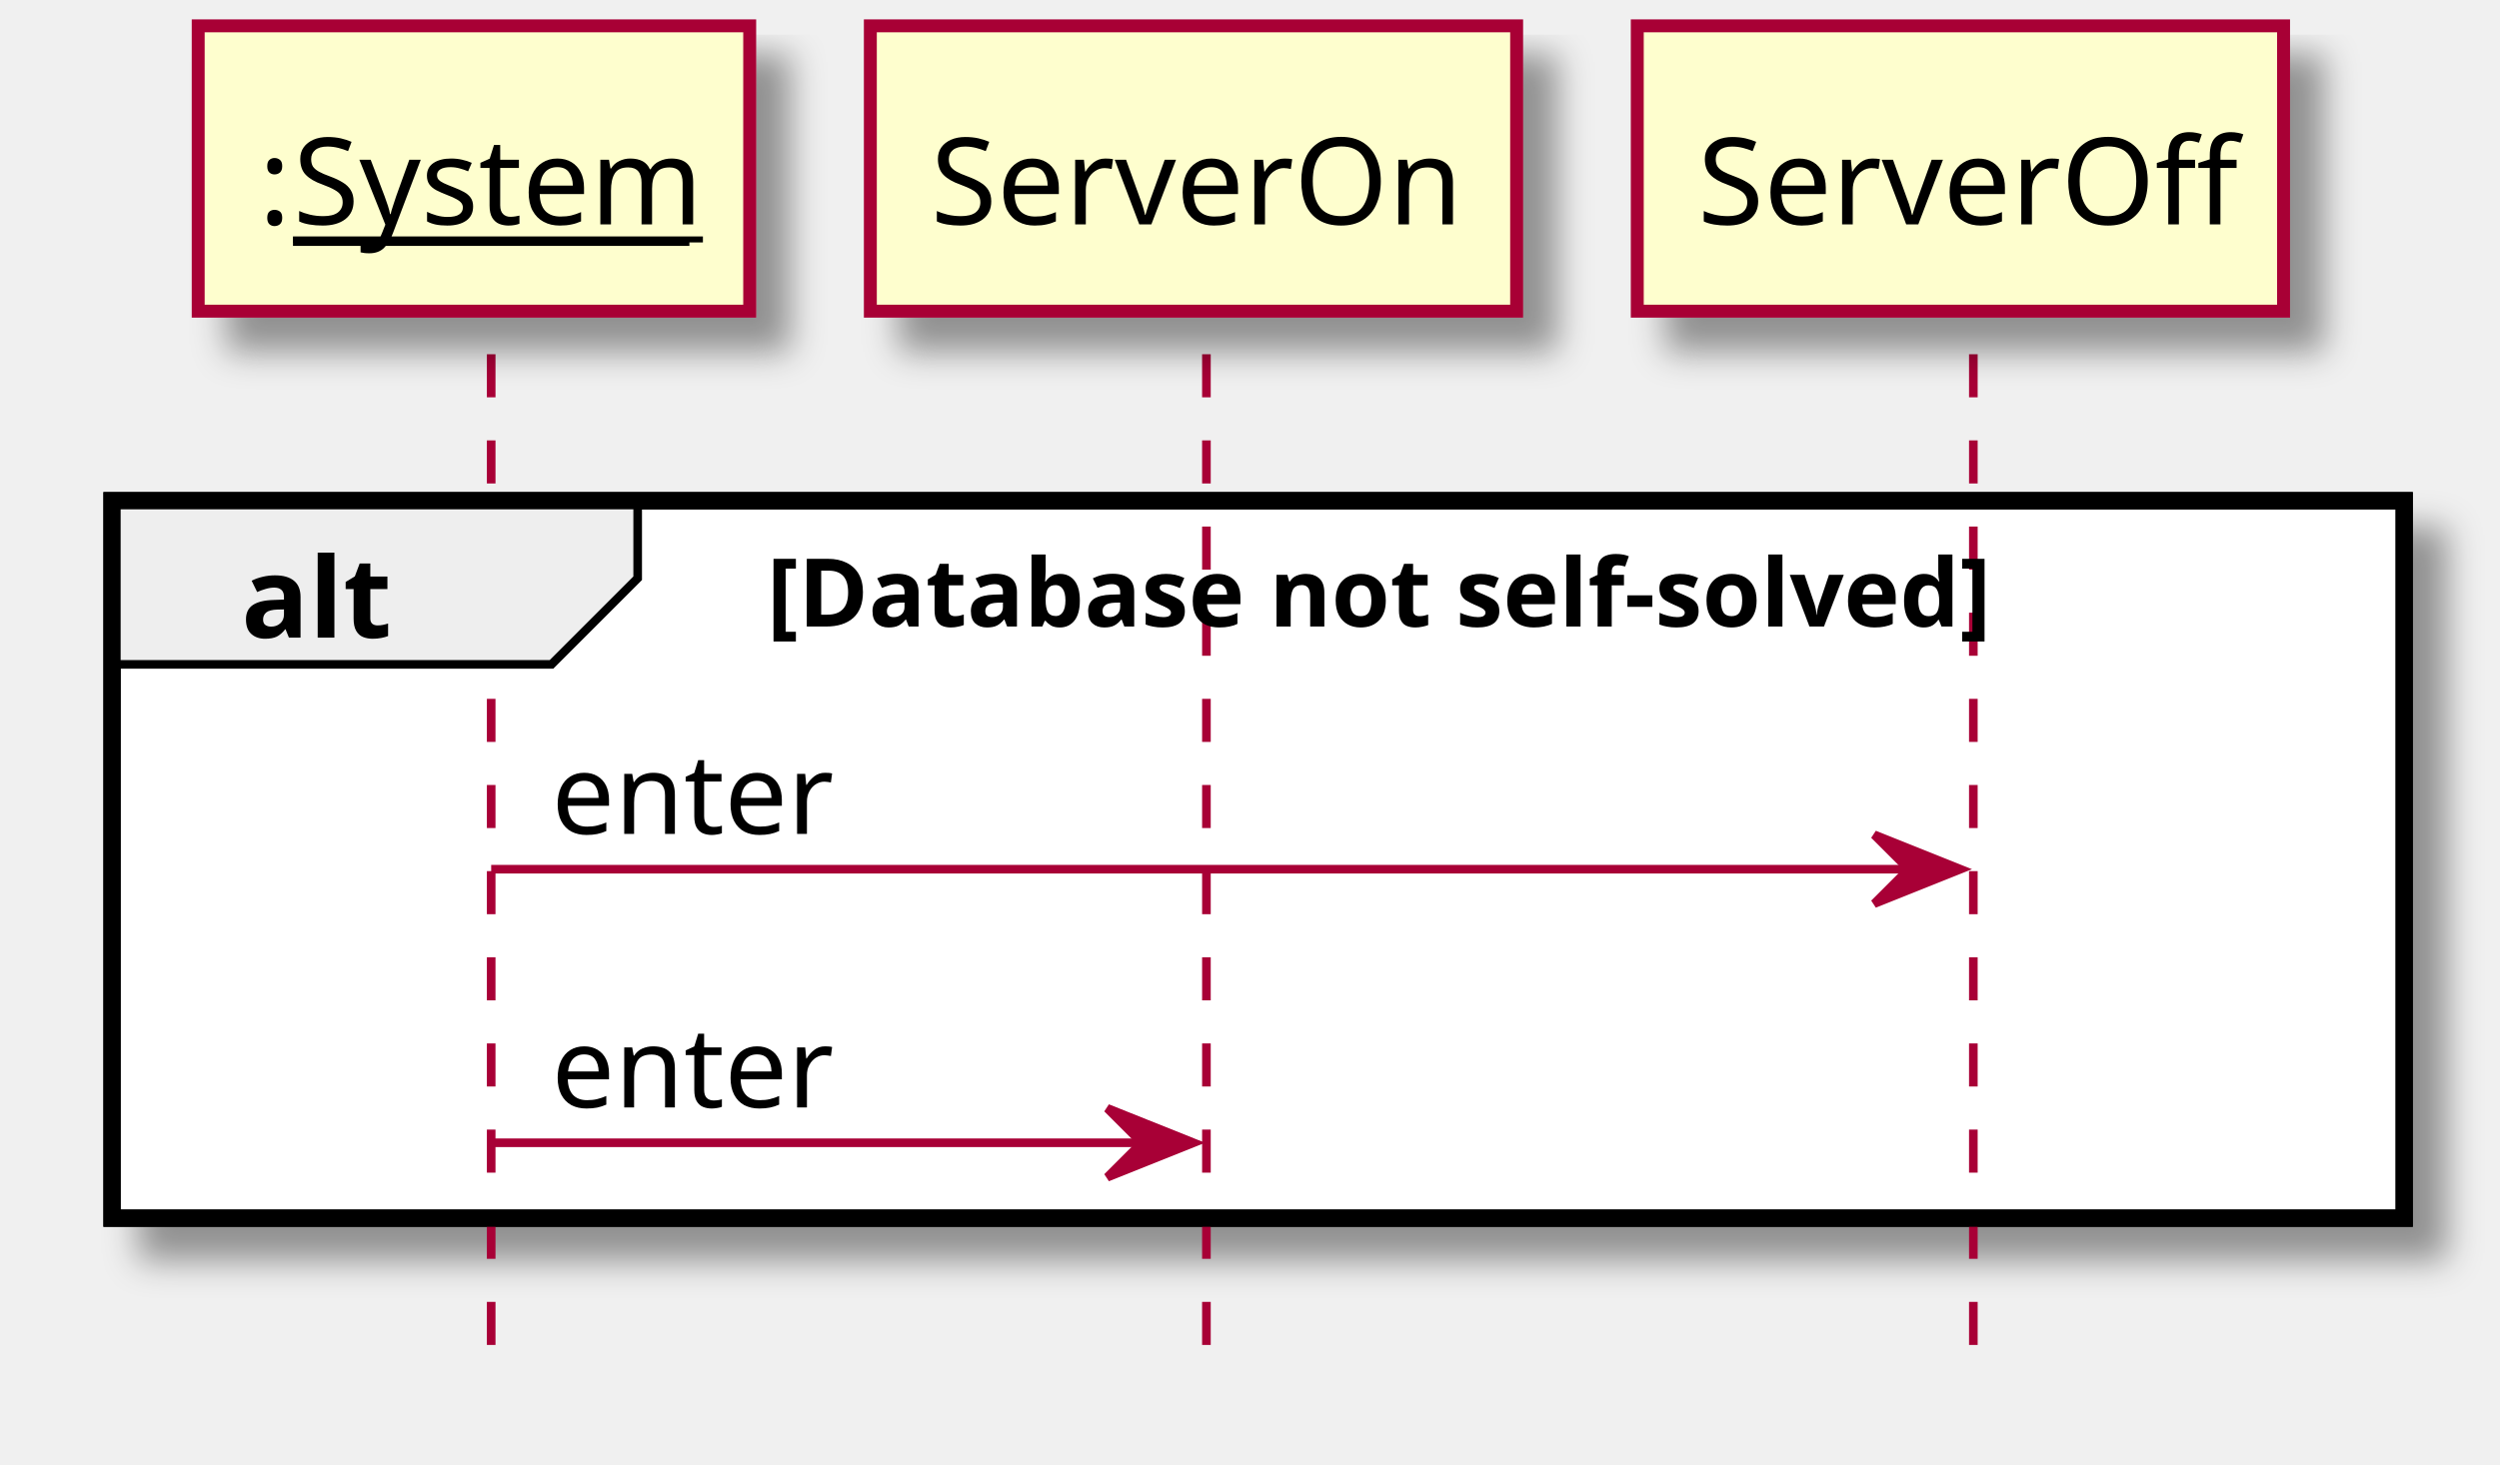
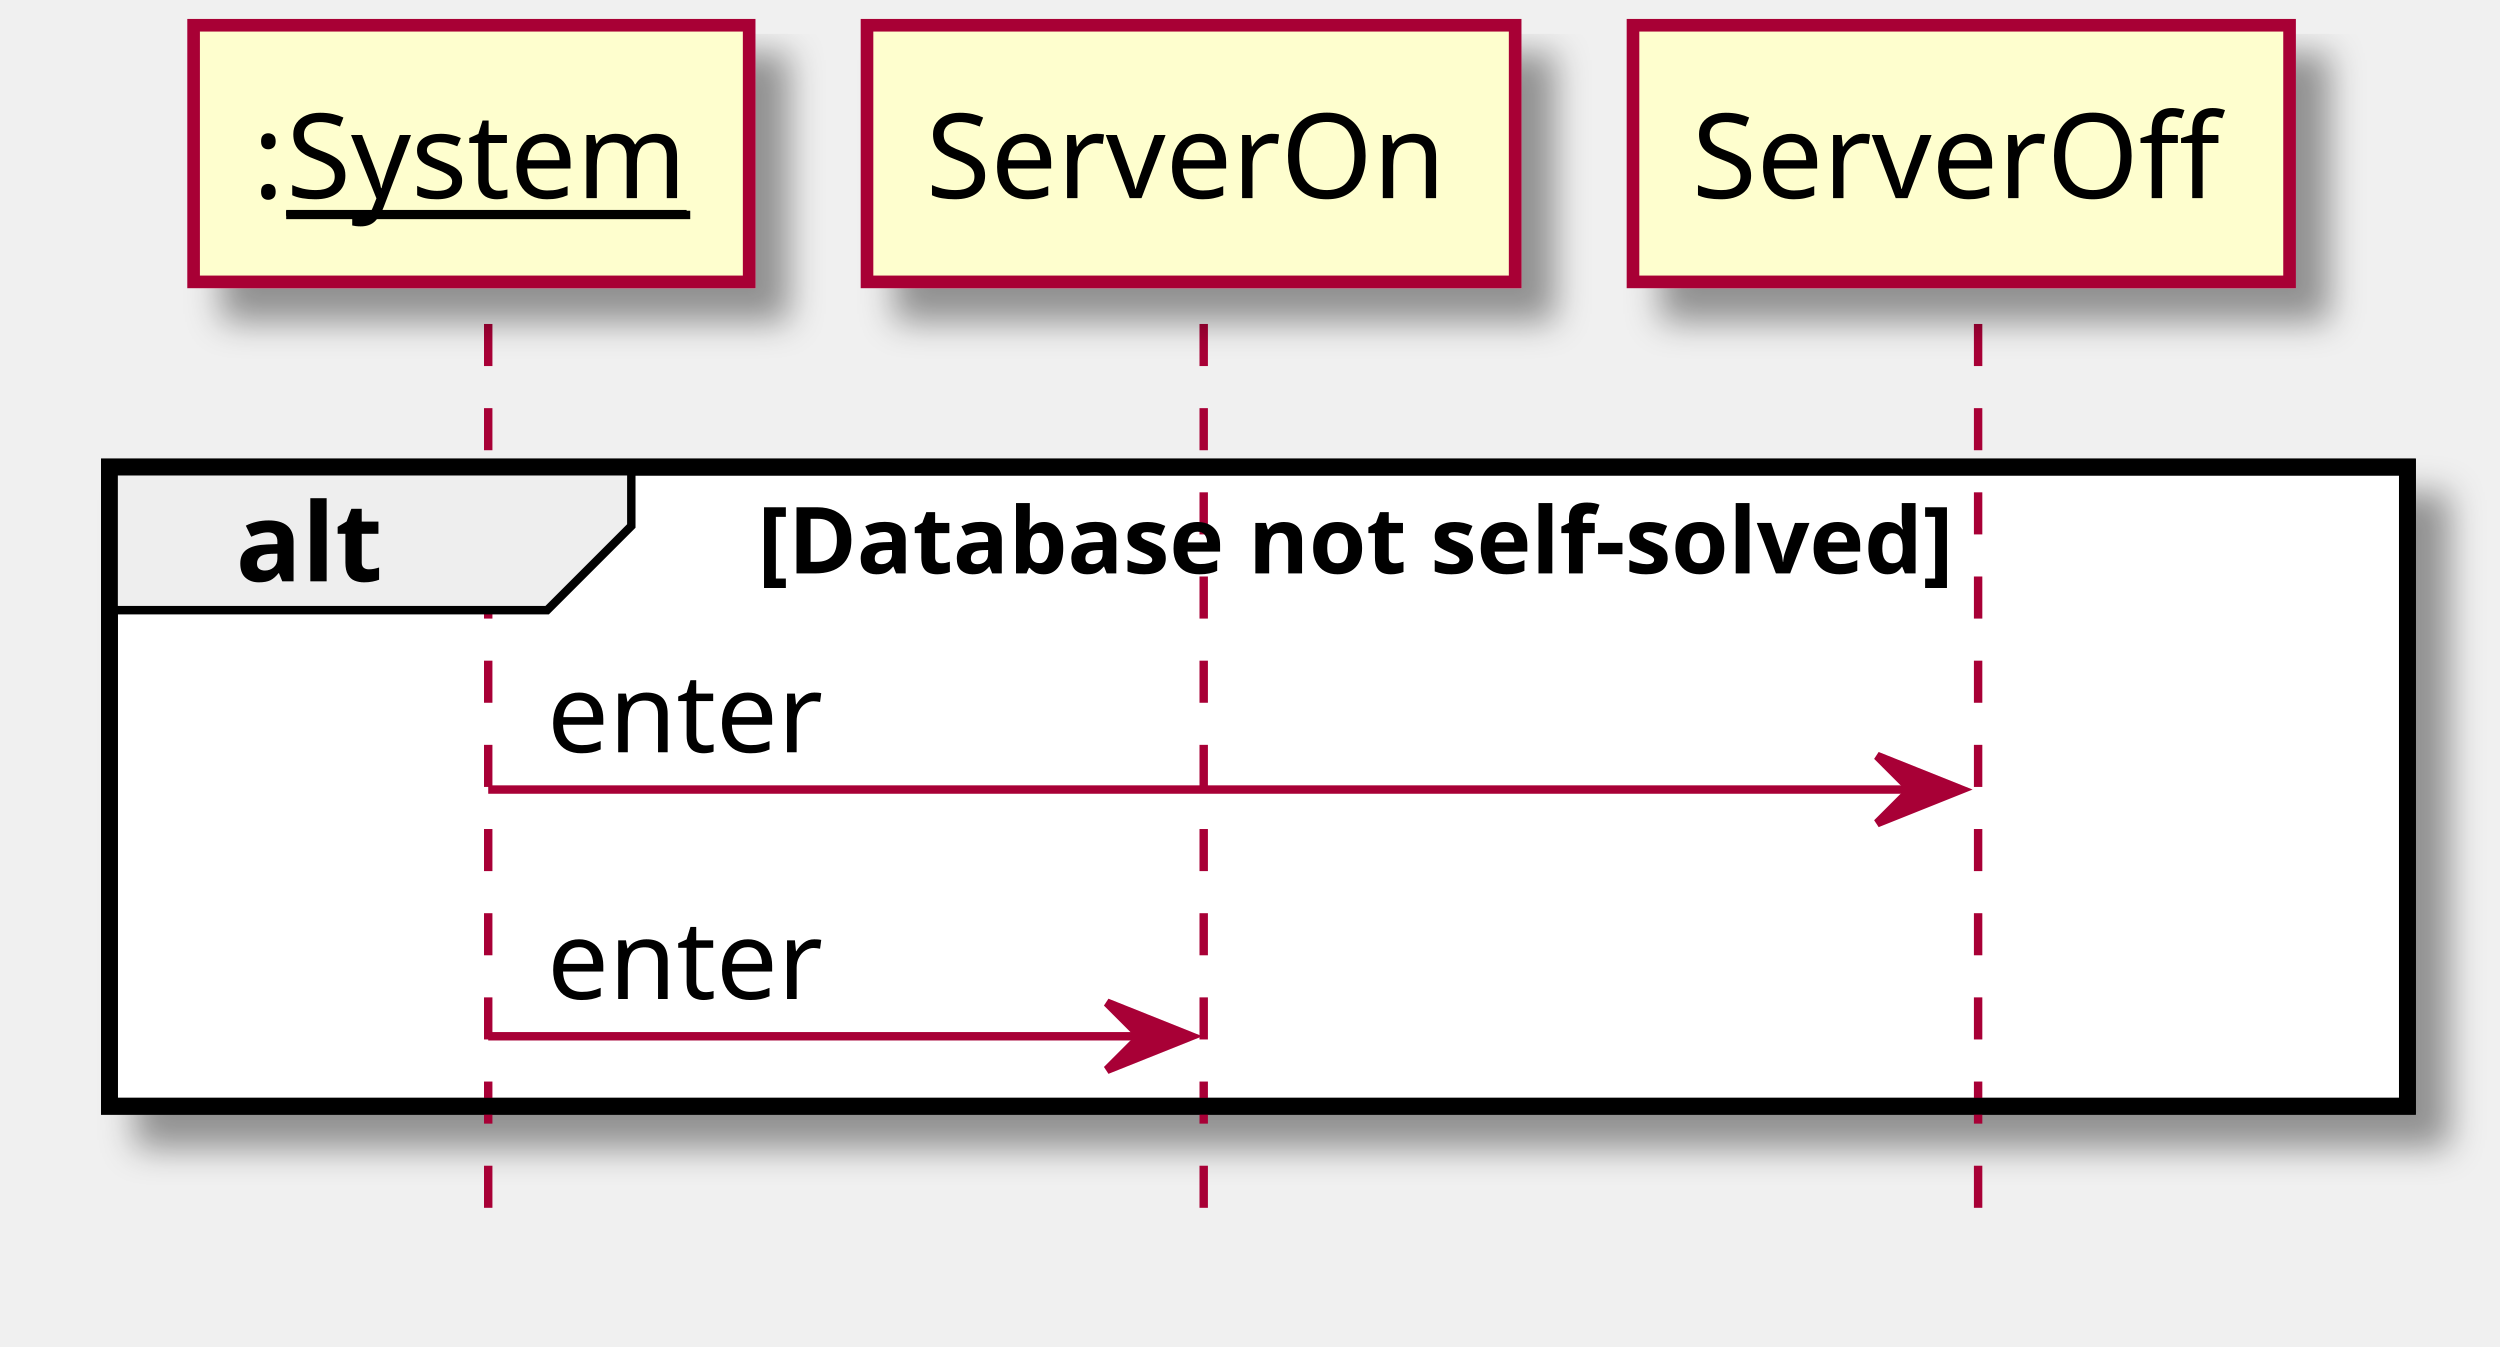
- <svg xmlns="http://www.w3.org/2000/svg" contentScriptType="application/ecmascript" contentStyleType="text/css" height="170px" preserveAspectRatio="none" style="width:290px;height:170px;" version="1.1" viewBox="0 0 290 170" width="290px" zoomAndPan="magnify">
+ <svg xmlns="http://www.w3.org/2000/svg" contentScriptType="application/ecmascript" contentStyleType="text/css" height="160px" preserveAspectRatio="none" style="width:297px;height:160px;" version="1.1" viewBox="0 0 297 160" width="297px" zoomAndPan="magnify">
  <defs>
-     <filter height="300%" id="f1lhh7bacvmzuh" width="300%" x="-1" y="-1">
+     <filter height="300%" id="f1ldarlesbae4q" width="300%" x="-1" y="-1">
      <feGaussianBlur result="blurOut" stdDeviation="2.0" />
      <feColorMatrix in="blurOut" result="blurOut2" type="matrix" values="0 0 0 0 0 0 0 0 0 0 0 0 0 0 0 0 0 0 .4 0" />
      <feOffset dx="4.0" dy="4.0" in="blurOut2" result="blurOut3" />
      <feBlend in="SourceGraphic" in2="blurOut3" mode="normal" />
    </filter>
  </defs>
  <g>
-     <rect fill="#FFFFFF" filter="url(#f1lhh7bacvmzuh)" height="83.286" style="stroke: #000000; stroke-width: 2.0;" width="266" x="13" y="58.12" />
-     <line style="stroke: #A80036; stroke-width: 1.0; stroke-dasharray: 5.0,5.0;" x1="57" x2="57" y1="41.12" y2="158.406" />
-     <line style="stroke: #A80036; stroke-width: 1.0; stroke-dasharray: 5.0,5.0;" x1="140" x2="140" y1="41.12" y2="158.406" />
-     <line style="stroke: #A80036; stroke-width: 1.0; stroke-dasharray: 5.0,5.0;" x1="229" x2="229" y1="41.12" y2="158.406" />
-     <rect fill="#FEFECE" filter="url(#f1lhh7bacvmzuh)" height="33.12" style="stroke: #A80036; stroke-width: 1.5;" width="64" x="23" y="3" />
-     <text fill="#000000" font-family="sans-serif" font-size="14" lengthAdjust="spacingAndGlyphs" textLength="4" x="30" y="26.044">:</text>
-     <text fill="#000000" font-family="sans-serif" font-size="14" lengthAdjust="spacingAndGlyphs" text-decoration="underline" textLength="46" x="34" y="26.044">System</text>
-     <line style="stroke: #000000; stroke-width: 1.0;" x1="34" x2="80" y1="28.044" y2="28.044" />
-     <rect fill="#FEFECE" filter="url(#f1lhh7bacvmzuh)" height="33.12" style="stroke: #A80036; stroke-width: 1.5;" width="75" x="101" y="3" />
-     <text fill="#000000" font-family="sans-serif" font-size="14" lengthAdjust="spacingAndGlyphs" textLength="61" x="108" y="26.044">ServerOn</text>
-     <rect fill="#FEFECE" filter="url(#f1lhh7bacvmzuh)" height="33.12" style="stroke: #A80036; stroke-width: 1.5;" width="75" x="190" y="3" />
-     <text fill="#000000" font-family="sans-serif" font-size="14" lengthAdjust="spacingAndGlyphs" textLength="61" x="197" y="26.044">ServerOff</text>
-     <path d="M13,58.12 L74,58.12 L74,67.12 L64,77.12 L13,77.12 L13,58.12 " fill="#EEEEEE" style="stroke: #000000; stroke-width: 1.0;" />
-     <rect fill="none" height="83.286" style="stroke: #000000; stroke-width: 2.0;" width="266" x="13" y="58.12" />
-     <text fill="#000000" font-family="sans-serif" font-size="13" font-weight="bold" lengthAdjust="spacingAndGlyphs" textLength="16" x="28" y="74.018">alt</text>
-     <text fill="#000000" font-family="sans-serif" font-size="11" font-weight="bold" lengthAdjust="spacingAndGlyphs" textLength="144" x="89" y="72.726">[Database not self-solved]</text>
-     <polygon fill="#A80036" points="217.5,96.897,227.5,100.897,217.5,104.897,221.5,100.897" style="stroke: #A80036; stroke-width: 1.0;" />
-     <line style="stroke: #A80036; stroke-width: 1.0;" x1="57" x2="223.5" y1="100.897" y2="100.897" />
-     <text fill="#000000" font-family="sans-serif" font-size="13" lengthAdjust="spacingAndGlyphs" textLength="29" x="64" y="96.795">enter</text>
-     <polygon fill="#A80036" points="128.5,128.652,138.5,132.652,128.5,136.652,132.5,132.652" style="stroke: #A80036; stroke-width: 1.0;" />
-     <line style="stroke: #A80036; stroke-width: 1.0;" x1="57" x2="134.5" y1="132.652" y2="132.652" />
-     <text fill="#000000" font-family="sans-serif" font-size="13" lengthAdjust="spacingAndGlyphs" textLength="29" x="64" y="128.55">enter</text>
+     <rect fill="#FFFFFF" filter="url(#f1ldarlesbae4q)" height="75.932" style="stroke: #000000; stroke-width: 2.0;" width="273" x="13" y="55.488" />
+     <line style="stroke: #A80036; stroke-width: 1.0; stroke-dasharray: 5.0,5.0;" x1="58" x2="58" y1="38.488" y2="148.42" />
+     <line style="stroke: #A80036; stroke-width: 1.0; stroke-dasharray: 5.0,5.0;" x1="143" x2="143" y1="38.488" y2="148.42" />
+     <line style="stroke: #A80036; stroke-width: 1.0; stroke-dasharray: 5.0,5.0;" x1="235" x2="235" y1="38.488" y2="148.42" />
+     <rect fill="#FEFECE" filter="url(#f1ldarlesbae4q)" height="30.488" style="stroke: #A80036; stroke-width: 1.5;" width="66" x="23" y="3" />
+     <text fill="#000000" font-family="sans-serif" font-size="14" lengthAdjust="spacingAndGlyphs" textLength="4" x="30" y="23.535">:</text>
+     <text fill="#000000" font-family="sans-serif" font-size="14" lengthAdjust="spacingAndGlyphs" text-decoration="underline" textLength="48" x="34" y="23.535">System</text>
+     <line style="stroke: #000000; stroke-width: 1.0;" x1="34" x2="82" y1="25.535" y2="25.535" />
+     <rect fill="#FEFECE" filter="url(#f1ldarlesbae4q)" height="30.488" style="stroke: #A80036; stroke-width: 1.5;" width="77" x="103" y="3" />
+     <text fill="#000000" font-family="sans-serif" font-size="14" lengthAdjust="spacingAndGlyphs" textLength="63" x="110" y="23.535">ServerOn</text>
+     <rect fill="#FEFECE" filter="url(#f1ldarlesbae4q)" height="30.488" style="stroke: #A80036; stroke-width: 1.5;" width="78" x="194" y="3" />
+     <text fill="#000000" font-family="sans-serif" font-size="14" lengthAdjust="spacingAndGlyphs" textLength="64" x="201" y="23.535">ServerOff</text>
+     <path d="M13,55.488 L75,55.488 L75,62.488 L65,72.488 L13,72.488 L13,55.488 " fill="#EEEEEE" style="stroke: #000000; stroke-width: 1.0;" />
+     <rect fill="none" height="75.932" style="stroke: #000000; stroke-width: 2.0;" width="273" x="13" y="55.488" />
+     <text fill="#000000" font-family="sans-serif" font-size="13" font-weight="bold" lengthAdjust="spacingAndGlyphs" textLength="17" x="28" y="69.057">alt</text>
+     <text fill="#000000" font-family="sans-serif" font-size="11" font-weight="bold" lengthAdjust="spacingAndGlyphs" textLength="149" x="90" y="68.123">[Database not self-solved]</text>
+     <polygon fill="#A80036" points="223,89.799,233,93.799,223,97.799,227,93.799" style="stroke: #A80036; stroke-width: 1.0;" />
+     <line style="stroke: #A80036; stroke-width: 1.0;" x1="58" x2="229" y1="93.799" y2="93.799" />
+     <text fill="#000000" font-family="sans-serif" font-size="13" lengthAdjust="spacingAndGlyphs" textLength="32" x="65" y="89.367">enter</text>
+     <polygon fill="#A80036" points="131.5,119.109,141.5,123.109,131.5,127.109,135.5,123.109" style="stroke: #A80036; stroke-width: 1.0;" />
+     <line style="stroke: #A80036; stroke-width: 1.0;" x1="58" x2="137.5" y1="123.109" y2="123.109" />
+     <text fill="#000000" font-family="sans-serif" font-size="13" lengthAdjust="spacingAndGlyphs" textLength="32" x="65" y="118.678">enter</text>
  </g>
</svg>
